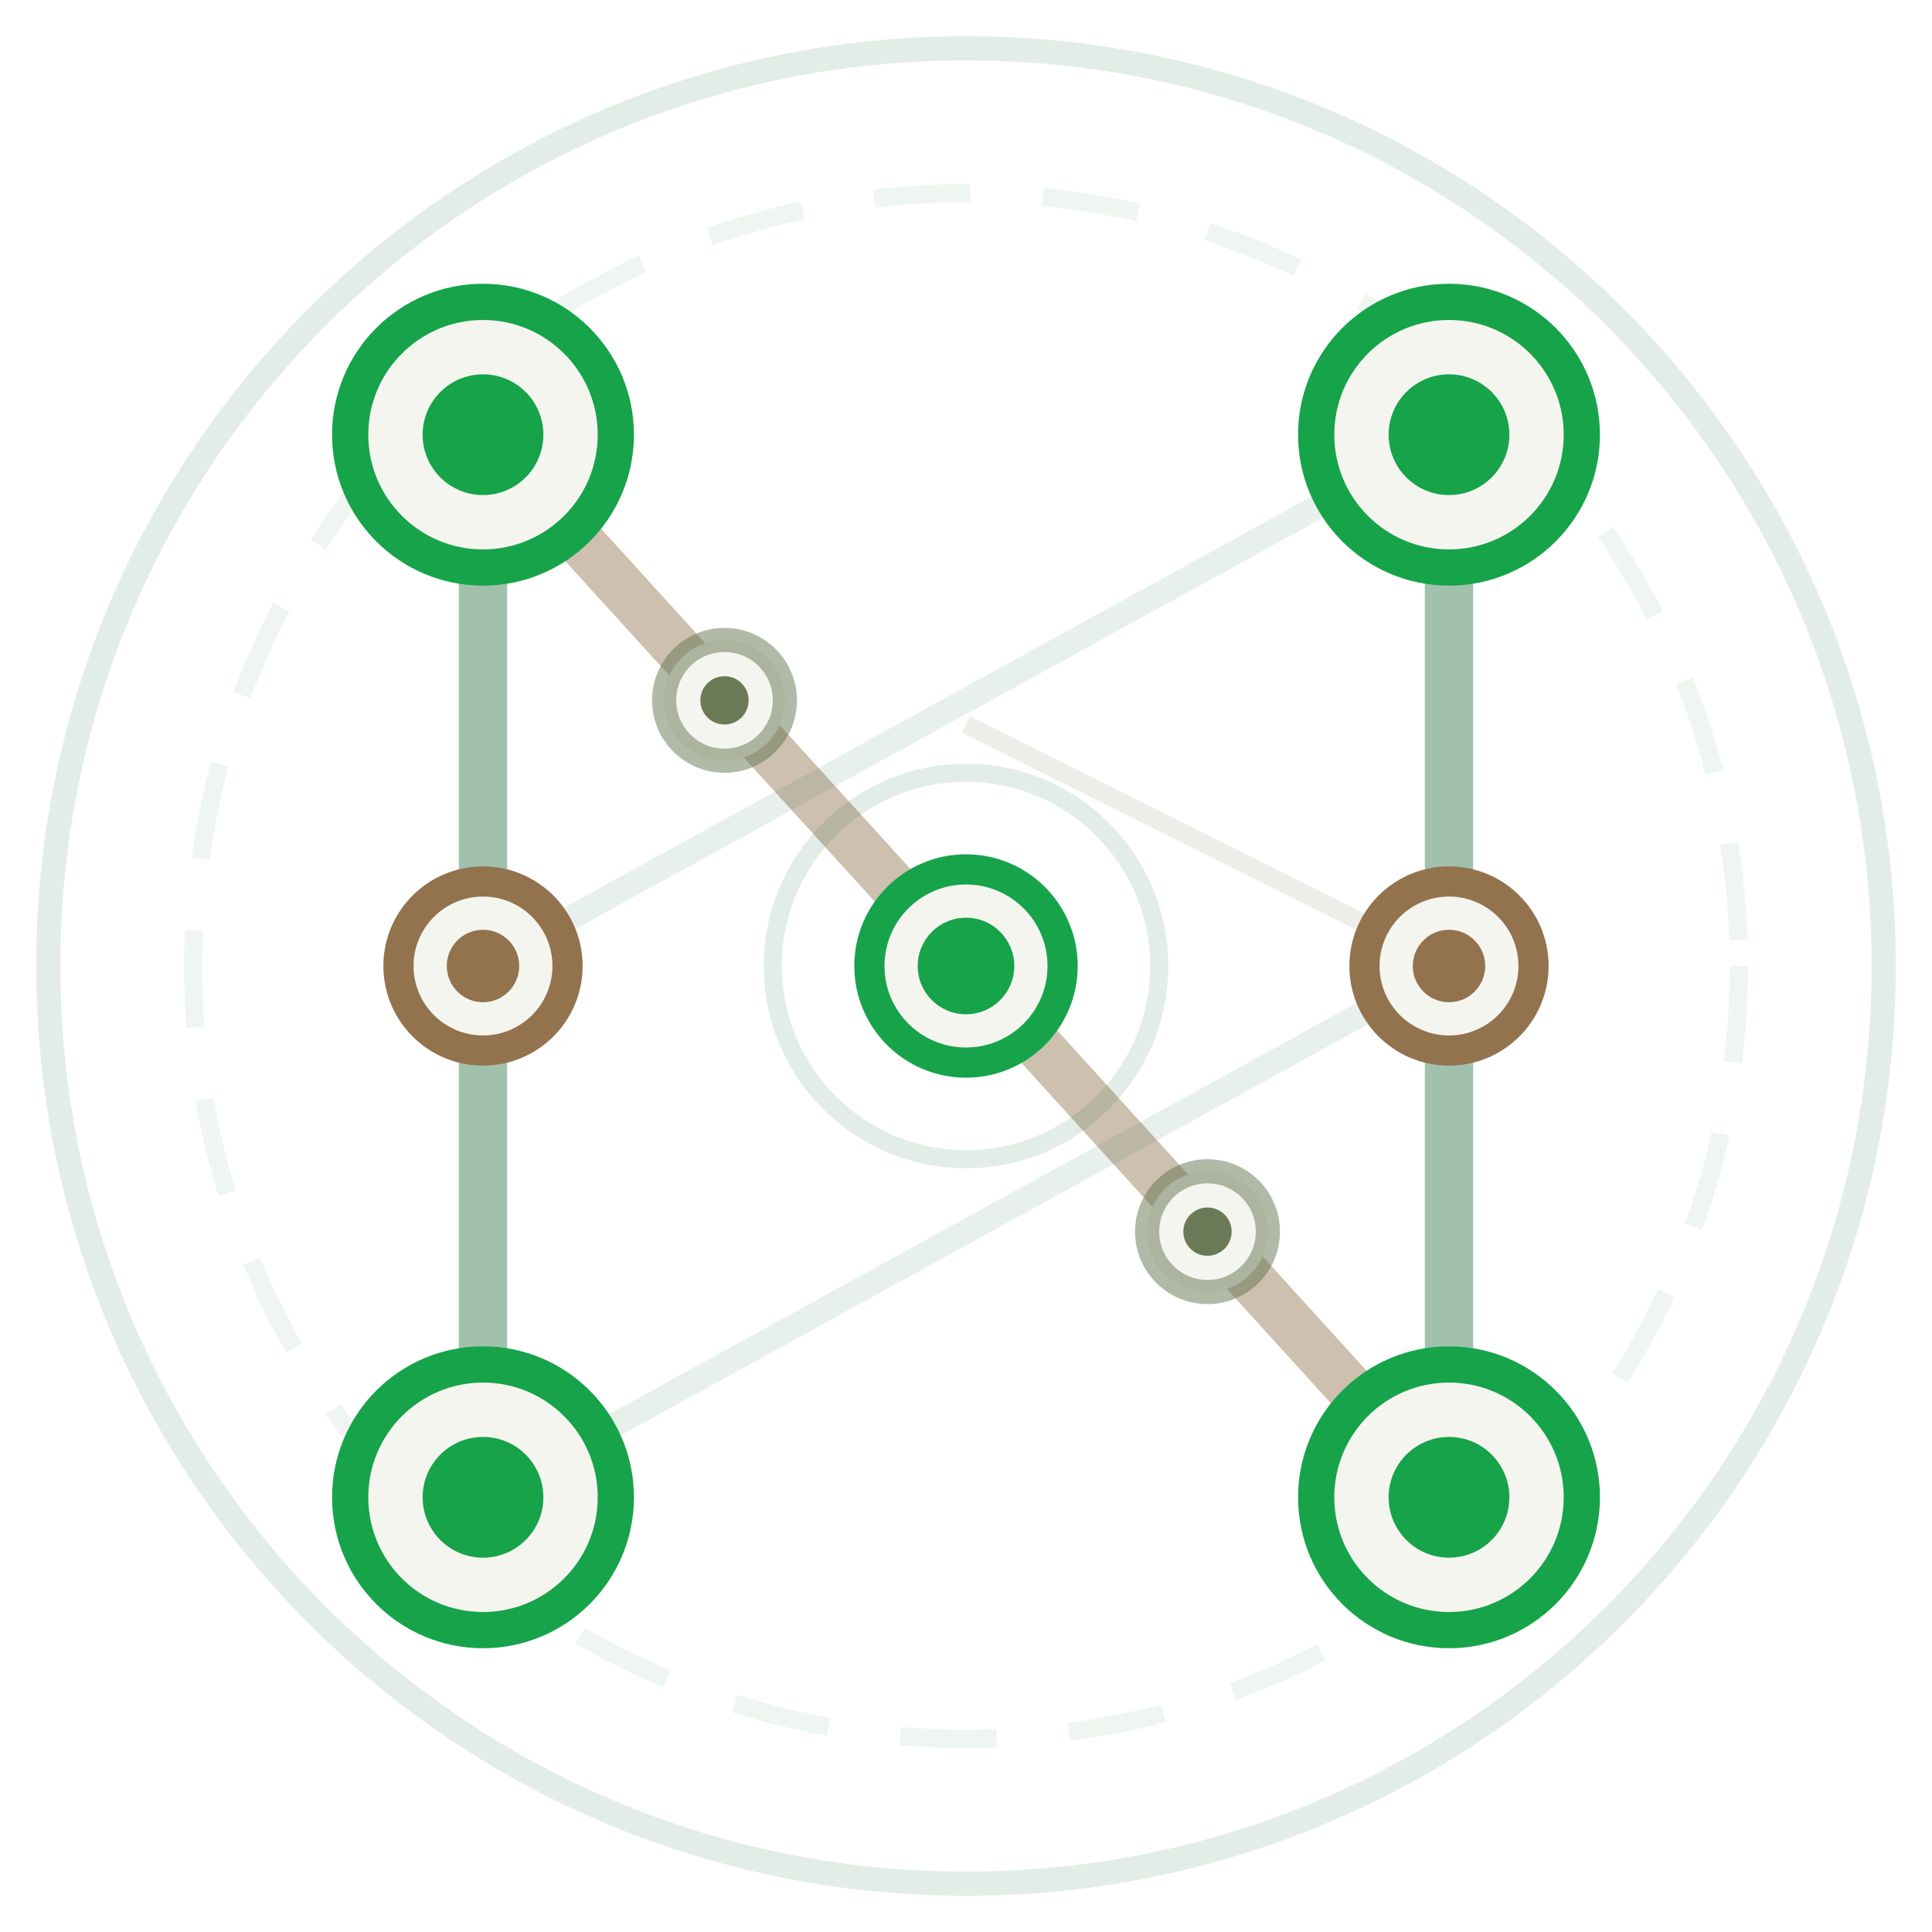
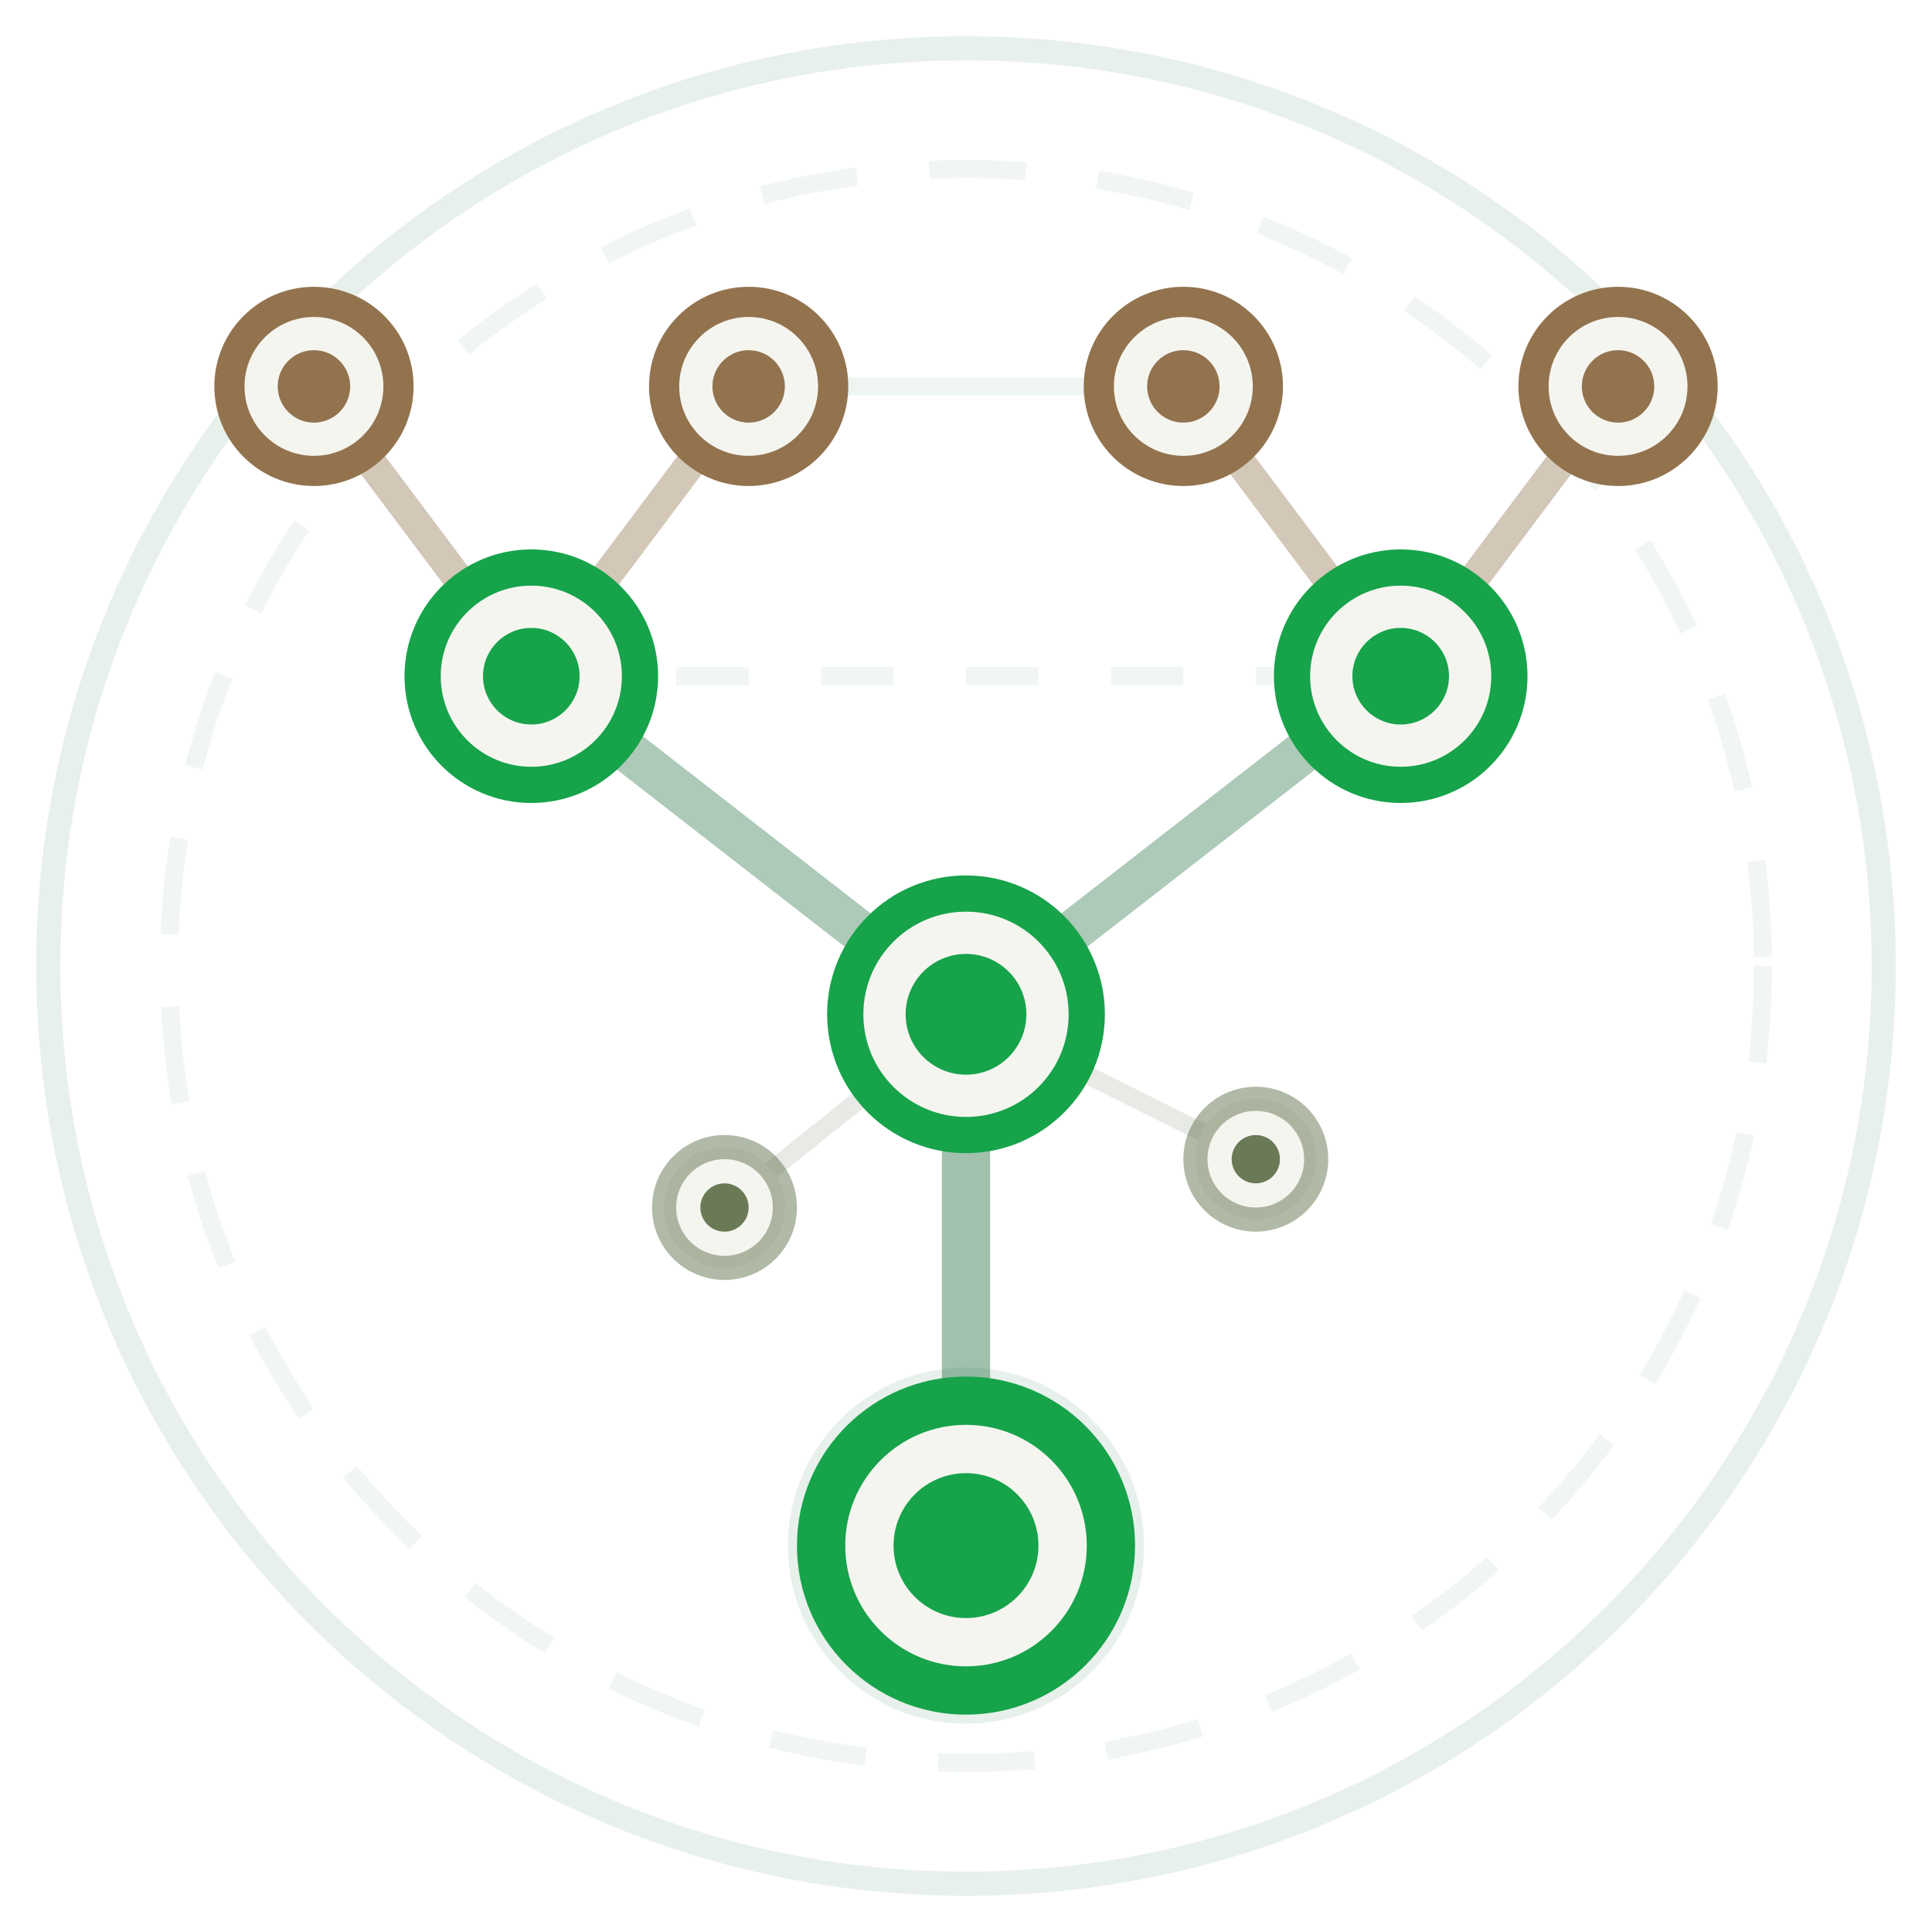
<svg xmlns="http://www.w3.org/2000/svg" viewBox="0 0 80 80" fill="none">
-   <circle cx="40" cy="40" r="38" stroke="rgba(22,101,52,0.12)" stroke-width="1" fill="none" />
-   <circle cx="40" cy="40" r="32" stroke="rgba(22,101,52,0.07)" stroke-width="0.75" fill="none" stroke-dasharray="4 3" />
-   <line x1="20" y1="62" x2="20" y2="18" stroke="rgba(22,101,52,0.4)" stroke-width="2" />
-   <line x1="20" y1="18" x2="60" y2="62" stroke="rgba(146,116,78,0.45)" stroke-width="2" />
-   <line x1="60" y1="62" x2="60" y2="18" stroke="rgba(22,101,52,0.4)" stroke-width="2" />
-   <line x1="20" y1="40" x2="60" y2="18" stroke="rgba(22,101,52,0.1)" stroke-width="1" />
-   <line x1="20" y1="62" x2="60" y2="40" stroke="rgba(22,101,52,0.1)" stroke-width="1" />
-   <line x1="40" y1="30" x2="60" y2="40" stroke="rgba(100,116,80,0.12)" stroke-width="0.75" />
-   <circle cx="20" cy="62" r="5.5" fill="#f5f5f0" stroke="#16a34a" stroke-width="1.5" />
-   <circle cx="20" cy="62" r="2.5" fill="#16a34a" />
-   <circle cx="20" cy="18" r="5.5" fill="#f5f5f0" stroke="#16a34a" stroke-width="1.5" />
-   <circle cx="20" cy="18" r="2.5" fill="#16a34a" />
-   <circle cx="60" cy="62" r="5.5" fill="#f5f5f0" stroke="#16a34a" stroke-width="1.5" />
-   <circle cx="60" cy="62" r="2.5" fill="#16a34a" />
-   <circle cx="60" cy="18" r="5.5" fill="#f5f5f0" stroke="#16a34a" stroke-width="1.5" />
-   <circle cx="60" cy="18" r="2.5" fill="#16a34a" />
-   <circle cx="20" cy="40" r="3.5" fill="#f5f5f0" stroke="#92734e" stroke-width="1.25" />
-   <circle cx="20" cy="40" r="1.5" fill="#92734e" />
-   <circle cx="40" cy="40" r="4" fill="#f5f5f0" stroke="#16a34a" stroke-width="1.25" />
-   <circle cx="40" cy="40" r="2" fill="#16a34a" />
-   <circle cx="60" cy="40" r="3.5" fill="#f5f5f0" stroke="#92734e" stroke-width="1.25" />
-   <circle cx="60" cy="40" r="1.5" fill="#92734e" />
-   <circle cx="30" cy="29" r="2.5" fill="#f5f5f0" stroke="rgba(100,116,80,0.5)" stroke-width="1" />
-   <circle cx="30" cy="29" r="1" fill="#6b7a56" />
-   <circle cx="50" cy="51" r="2.5" fill="#f5f5f0" stroke="rgba(100,116,80,0.5)" stroke-width="1" />
-   <circle cx="50" cy="51" r="1" fill="#6b7a56" />
-   <circle cx="40" cy="40" r="8" fill="none" stroke="rgba(22,101,52,0.12)" stroke-width="0.75" />
+   <circle cx="40" cy="40" r="38" stroke="rgba(22,101,52,0.10)" stroke-width="1" fill="none" />
+   <circle cx="40" cy="40" r="33" stroke="rgba(22,101,52,0.06)" stroke-width="0.75" fill="none" stroke-dasharray="4 3" />
+   <line x1="40" y1="64" x2="40" y2="42" stroke="rgba(22,101,52,0.40)" stroke-width="2" />
+   <line x1="40" y1="42" x2="22" y2="28" stroke="rgba(22,101,52,0.35)" stroke-width="1.75" />
+   <line x1="40" y1="42" x2="58" y2="28" stroke="rgba(22,101,52,0.35)" stroke-width="1.75" />
+   <line x1="22" y1="28" x2="13" y2="16" stroke="rgba(146,116,78,0.40)" stroke-width="1.25" />
+   <line x1="22" y1="28" x2="31" y2="16" stroke="rgba(146,116,78,0.40)" stroke-width="1.25" />
+   <line x1="58" y1="28" x2="49" y2="16" stroke="rgba(146,116,78,0.40)" stroke-width="1.25" />
+   <line x1="58" y1="28" x2="67" y2="16" stroke="rgba(146,116,78,0.40)" stroke-width="1.25" />
+   <line x1="31" y1="16" x2="49" y2="16" stroke="rgba(22,101,52,0.07)" stroke-width="0.75" />
+   <line x1="22" y1="28" x2="58" y2="28" stroke="rgba(22,101,52,0.06)" stroke-width="0.75" stroke-dasharray="3 3" />
+   <line x1="40" y1="42" x2="30" y2="50" stroke="rgba(100,116,80,0.15)" stroke-width="0.75" />
+   <line x1="40" y1="42" x2="52" y2="48" stroke="rgba(100,116,80,0.15)" stroke-width="0.75" />
+   <circle cx="13" cy="16" r="3.5" fill="#f5f5f0" stroke="#92734e" stroke-width="1.25" />
+   <circle cx="13" cy="16" r="1.5" fill="#92734e" />
+   <circle cx="31" cy="16" r="3.5" fill="#f5f5f0" stroke="#92734e" stroke-width="1.25" />
+   <circle cx="31" cy="16" r="1.5" fill="#92734e" />
+   <circle cx="49" cy="16" r="3.5" fill="#f5f5f0" stroke="#92734e" stroke-width="1.25" />
+   <circle cx="49" cy="16" r="1.5" fill="#92734e" />
+   <circle cx="67" cy="16" r="3.5" fill="#f5f5f0" stroke="#92734e" stroke-width="1.25" />
+   <circle cx="67" cy="16" r="1.5" fill="#92734e" />
+   <circle cx="22" cy="28" r="4.5" fill="#f5f5f0" stroke="#16a34a" stroke-width="1.5" />
+   <circle cx="22" cy="28" r="2" fill="#16a34a" />
+   <circle cx="58" cy="28" r="4.5" fill="#f5f5f0" stroke="#16a34a" stroke-width="1.5" />
+   <circle cx="58" cy="28" r="2" fill="#16a34a" />
+   <circle cx="40" cy="42" r="5" fill="#f5f5f0" stroke="#16a34a" stroke-width="1.5" />
+   <circle cx="40" cy="42" r="2.5" fill="#16a34a" />
+   <circle cx="30" cy="50" r="2.5" fill="#f5f5f0" stroke="rgba(100,116,80,0.5)" stroke-width="1" />
+   <circle cx="30" cy="50" r="1" fill="#6b7a56" />
+   <circle cx="52" cy="48" r="2.5" fill="#f5f5f0" stroke="rgba(100,116,80,0.5)" stroke-width="1" />
+   <circle cx="52" cy="48" r="1" fill="#6b7a56" />
+   <circle cx="40" cy="64" r="7" fill="none" stroke="rgba(22,101,52,0.10)" stroke-width="0.75" />
+   <circle cx="40" cy="64" r="6" fill="#f5f5f0" stroke="#16a34a" stroke-width="2" />
+   <circle cx="40" cy="64" r="3" fill="#16a34a" />
</svg>
